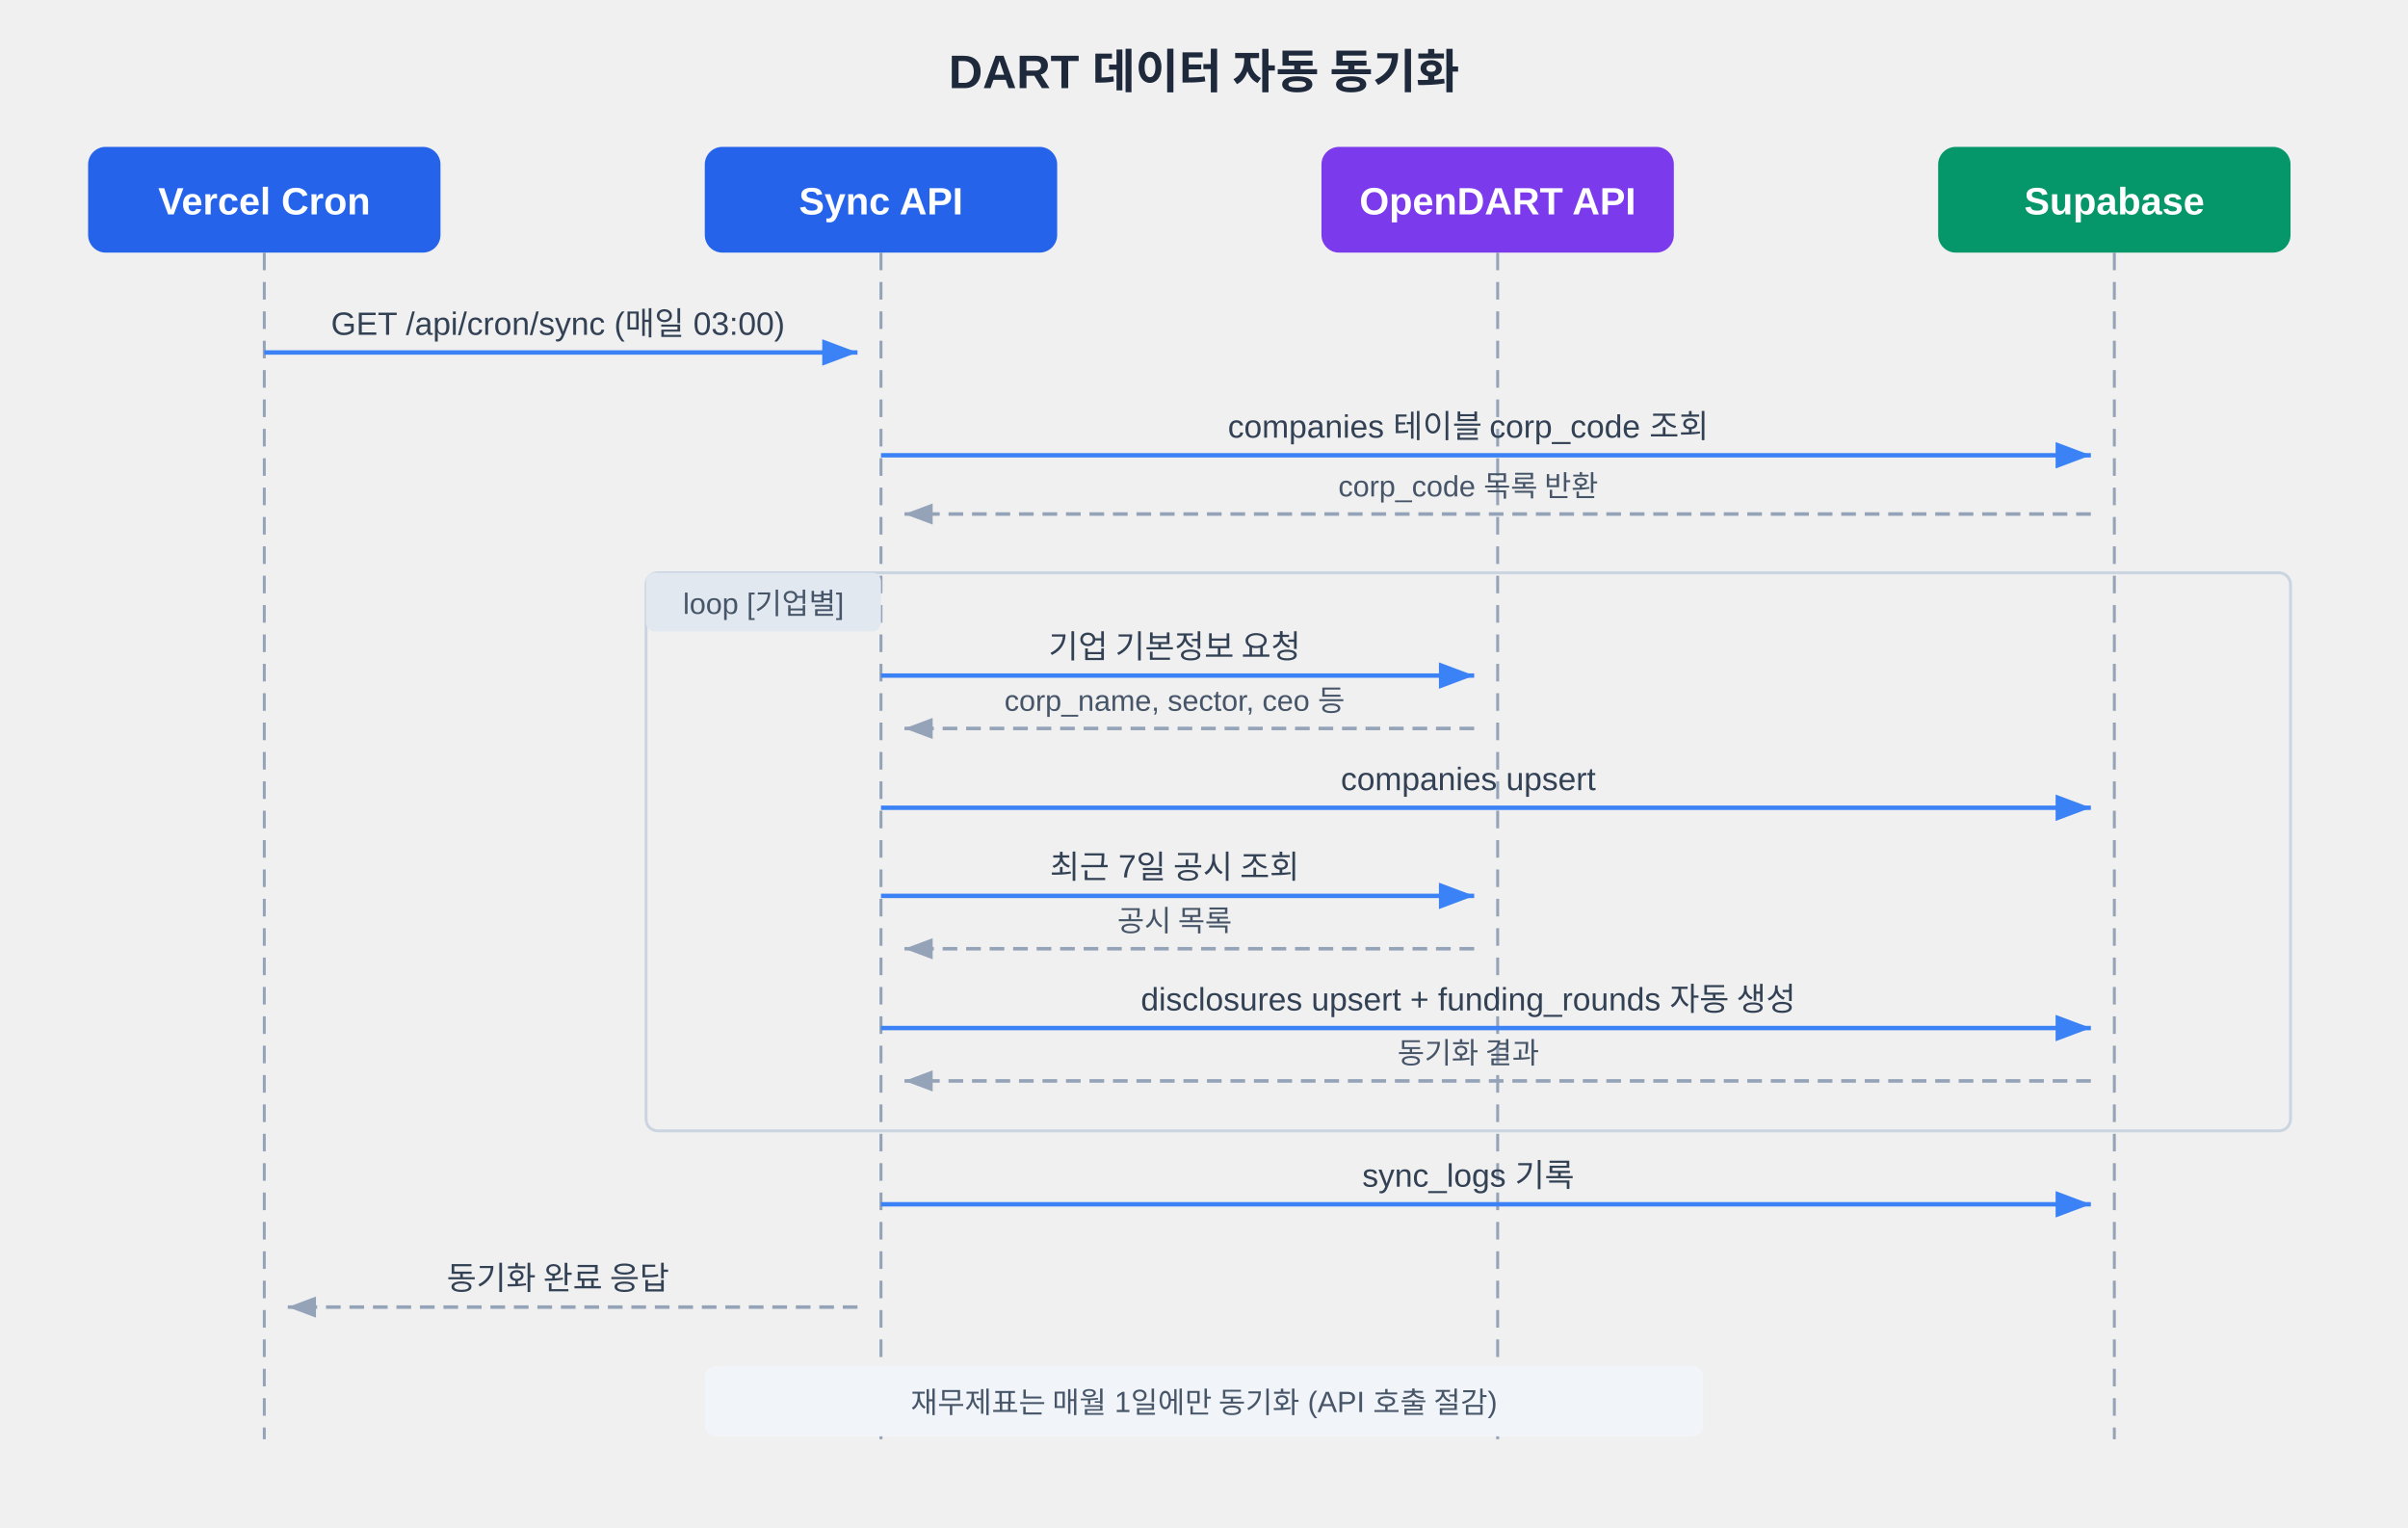
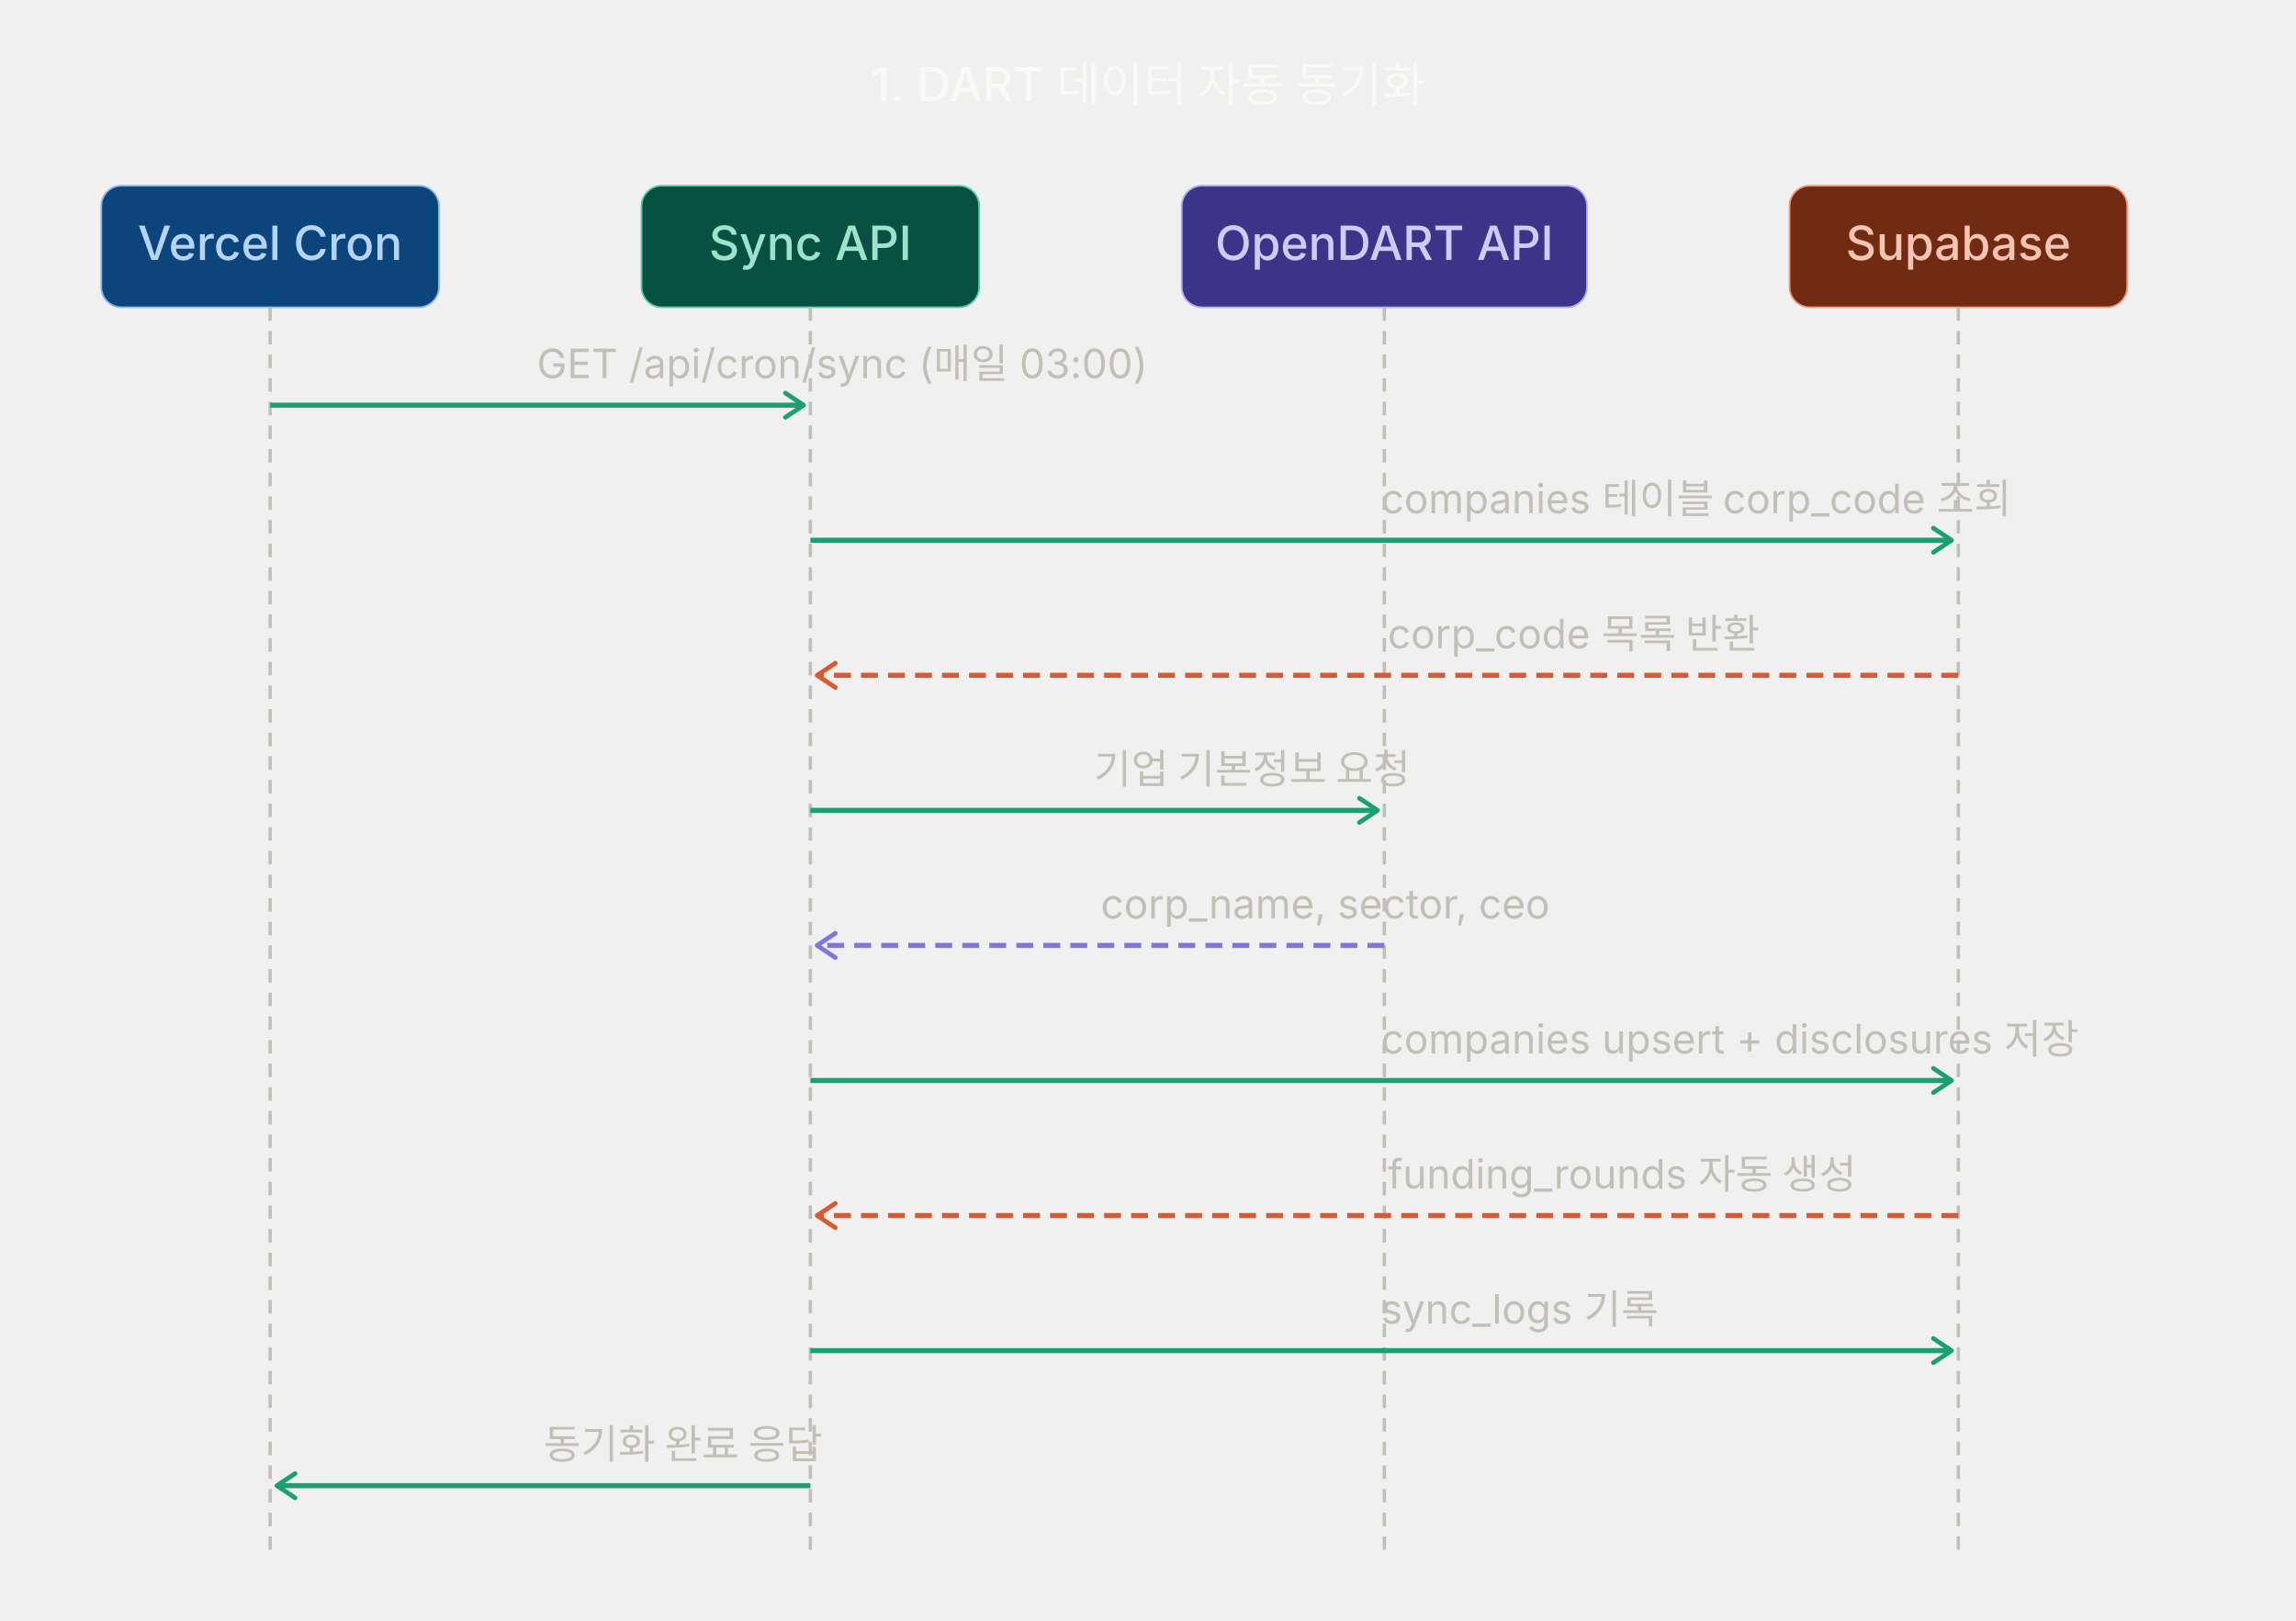
- <svg xmlns="http://www.w3.org/2000/svg" viewBox="0 0 820 520" font-family="'Segoe UI', Arial, sans-serif">
+ <svg xmlns="http://www.w3.org/2000/svg" width="100%" viewBox="0 0 680 480">
  <defs>
-     <style>
-       .title { font-size: 16px; font-weight: bold; fill: #1e293b; }
-       .actor { font-size: 13px; font-weight: 600; fill: #fff; }
-       .msg { font-size: 11px; fill: #334155; }
-       .note { font-size: 10px; fill: #475569; }
-       .lifeline { stroke: #94a3b8; stroke-width: 1; stroke-dasharray: 6,4; }
-       .arrow { stroke: #3b82f6; stroke-width: 1.5; fill: none; marker-end: url(#arrowhead); }
-       .arrow-return { stroke: #94a3b8; stroke-width: 1.2; fill: none; stroke-dasharray: 5,3; marker-end: url(#arrowhead-gray); }
-     </style>
-     <marker id="arrowhead" markerWidth="8" markerHeight="6" refX="8" refY="3" orient="auto">
-       <path d="M0,0 L8,3 L0,6 Z" fill="#3b82f6" />
-     </marker>
-     <marker id="arrowhead-gray" markerWidth="8" markerHeight="6" refX="8" refY="3" orient="auto">
-       <path d="M0,0 L8,3 L0,6 Z" fill="#94a3b8" />
+     <marker id="arrow" viewBox="0 0 10 10" refX="8" refY="5" markerWidth="6" markerHeight="6" orient="auto-start-reverse">
+       <path d="M2 1L8 5L2 9" fill="none" stroke="context-stroke" stroke-width="1.5" stroke-linecap="round" stroke-linejoin="round" />
    </marker>
  </defs>
-   <text x="410" y="30" text-anchor="middle" class="title">DART 데이터 자동 동기화</text>
-   <rect x="30" y="50" width="120" height="36" rx="6" fill="#2563eb" />
-   <text x="90" y="73" text-anchor="middle" class="actor">Vercel Cron</text>
-   <rect x="240" y="50" width="120" height="36" rx="6" fill="#2563eb" />
-   <text x="300" y="73" text-anchor="middle" class="actor">Sync API</text>
-   <rect x="450" y="50" width="120" height="36" rx="6" fill="#7c3aed" />
-   <text x="510" y="73" text-anchor="middle" class="actor">OpenDART API</text>
-   <rect x="660" y="50" width="120" height="36" rx="6" fill="#059669" />
-   <text x="720" y="73" text-anchor="middle" class="actor">Supabase</text>
-   <line x1="90" y1="86" x2="90" y2="490" class="lifeline" />
-   <line x1="300" y1="86" x2="300" y2="490" class="lifeline" />
-   <line x1="510" y1="86" x2="510" y2="490" class="lifeline" />
-   <line x1="720" y1="86" x2="720" y2="490" class="lifeline" />
-   <line x1="90" y1="120" x2="292" y2="120" class="arrow" />
-   <text x="190" y="114" text-anchor="middle" class="msg">GET /api/cron/sync (매일 03:00)</text>
-   <line x1="300" y1="155" x2="712" y2="155" class="arrow" />
-   <text x="500" y="149" text-anchor="middle" class="msg">companies 테이블 corp_code 조회</text>
-   <line x1="712" y1="175" x2="308" y2="175" class="arrow-return" />
-   <text x="500" y="169" text-anchor="middle" class="note">corp_code 목록 반환</text>
-   <rect x="220" y="195" width="560" height="190" rx="4" fill="none" stroke="#cbd5e1" stroke-width="1" />
-   <rect x="220" y="195" width="80" height="20" rx="3" fill="#e2e8f0" />
-   <text x="260" y="209" text-anchor="middle" class="note">loop [기업별]</text>
-   <line x1="300" y1="230" x2="502" y2="230" class="arrow" />
-   <text x="400" y="224" text-anchor="middle" class="msg">기업 기본정보 요청</text>
-   <line x1="502" y1="248" x2="308" y2="248" class="arrow-return" />
-   <text x="400" y="242" text-anchor="middle" class="note">corp_name, sector, ceo 등</text>
-   <line x1="300" y1="275" x2="712" y2="275" class="arrow" />
-   <text x="500" y="269" text-anchor="middle" class="msg">companies upsert</text>
-   <line x1="300" y1="305" x2="502" y2="305" class="arrow" />
-   <text x="400" y="299" text-anchor="middle" class="msg">최근 7일 공시 조회</text>
-   <line x1="502" y1="323" x2="308" y2="323" class="arrow-return" />
-   <text x="400" y="317" text-anchor="middle" class="note">공시 목록</text>
-   <line x1="300" y1="350" x2="712" y2="350" class="arrow" />
-   <text x="500" y="344" text-anchor="middle" class="msg">disclosures upsert + funding_rounds 자동 생성</text>
-   <line x1="712" y1="368" x2="308" y2="368" class="arrow-return" />
-   <text x="500" y="362" text-anchor="middle" class="note">동기화 결과</text>
-   <line x1="300" y1="410" x2="712" y2="410" class="arrow" />
-   <text x="500" y="404" text-anchor="middle" class="msg">sync_logs 기록</text>
-   <line x1="292" y1="445" x2="98" y2="445" class="arrow-return" />
-   <text x="190" y="439" text-anchor="middle" class="msg">동기화 완료 응답</text>
-   <rect x="240" y="465" width="340" height="24" rx="4" fill="#f1f5f9" />
-   <text x="410" y="481" text-anchor="middle" class="note">재무제표는 매월 1일에만 동기화 (API 호출 절감)</text>
+   <text x="340" y="30" text-anchor="middle" style="fill:rgb(250, 249, 245);stroke:none;font-family:&quot;Anthropic Sans&quot;, -apple-system, &quot;system-ui&quot;, &quot;Segoe UI&quot;, sans-serif;font-size:14px;font-weight:500">1. DART 데이터 자동 동기화</text>
+   <g>
+     <rect x="30" y="55" width="100" height="36" rx="6" stroke-width="0.5" style="fill:rgb(12, 68, 124);stroke:rgb(133, 183, 235)" />
+     <text x="80" y="77" text-anchor="middle" style="fill:rgb(181, 212, 244);stroke:none;font-family:&quot;Anthropic Sans&quot;, -apple-system, &quot;system-ui&quot;, &quot;Segoe UI&quot;, sans-serif;font-size:14px;font-weight:500">Vercel Cron</text>
+   </g>
+   <g>
+     <rect x="190" y="55" width="100" height="36" rx="6" stroke-width="0.5" style="fill:rgb(8, 80, 65);stroke:rgb(93, 202, 165)" />
+     <text x="240" y="77" text-anchor="middle" style="fill:rgb(159, 225, 203);stroke:none;font-family:&quot;Anthropic Sans&quot;, -apple-system, &quot;system-ui&quot;, &quot;Segoe UI&quot;, sans-serif;font-size:14px;font-weight:500">Sync API</text>
+   </g>
+   <g>
+     <rect x="350" y="55" width="120" height="36" rx="6" stroke-width="0.5" style="fill:rgb(60, 52, 137);stroke:rgb(175, 169, 236)" />
+     <text x="410" y="77" text-anchor="middle" style="fill:rgb(206, 203, 246);stroke:none;font-family:&quot;Anthropic Sans&quot;, -apple-system, &quot;system-ui&quot;, &quot;Segoe UI&quot;, sans-serif;font-size:14px;font-weight:500">OpenDART API</text>
+   </g>
+   <g>
+     <rect x="530" y="55" width="100" height="36" rx="6" stroke-width="0.5" style="fill:rgb(113, 43, 19);stroke:rgb(240, 153, 123)" />
+     <text x="580" y="77" text-anchor="middle" style="fill:rgb(245, 196, 179);stroke:none;font-family:&quot;Anthropic Sans&quot;, -apple-system, &quot;system-ui&quot;, &quot;Segoe UI&quot;, sans-serif;font-size:14px;font-weight:500">Supabase</text>
+   </g>
+   <line x1="80" y1="91" x2="80" y2="460" stroke-width="1" stroke-dasharray="4 3" style="stroke:rgb(194, 192, 182)" />
+   <line x1="240" y1="91" x2="240" y2="460" stroke-width="1" stroke-dasharray="4 3" style="stroke:rgb(194, 192, 182)" />
+   <line x1="410" y1="91" x2="410" y2="460" stroke-width="1" stroke-dasharray="4 3" style="stroke:rgb(194, 192, 182)" />
+   <line x1="580" y1="91" x2="580" y2="460" stroke-width="1" stroke-dasharray="4 3" style="stroke:rgb(194, 192, 182)" />
+   <line x1="80" y1="120" x2="238" y2="120" stroke="#1D9E75" stroke-width="1.5" marker-end="url(#arrow)" />
+   <text x="159" y="112" style="fill:rgb(194, 192, 182);stroke:none;font-family:&quot;Anthropic Sans&quot;, -apple-system, &quot;system-ui&quot;, &quot;Segoe UI&quot;, sans-serif;font-size:12px;font-weight:400">GET /api/cron/sync (매일 03:00)</text>
+   <line x1="240" y1="160" x2="578" y2="160" stroke="#1D9E75" stroke-width="1.5" marker-end="url(#arrow)" />
+   <text x="409" y="152" style="fill:rgb(194, 192, 182);stroke:none;font-family:&quot;Anthropic Sans&quot;, -apple-system, &quot;system-ui&quot;, &quot;Segoe UI&quot;, sans-serif;font-size:12px;font-weight:400">companies 테이블 corp_code 조회</text>
+   <line x1="580" y1="200" x2="242" y2="200" stroke="#D85A30" stroke-width="1.5" marker-end="url(#arrow)" stroke-dasharray="5 3" />
+   <text x="411" y="192" style="fill:rgb(194, 192, 182);stroke:none;font-family:&quot;Anthropic Sans&quot;, -apple-system, &quot;system-ui&quot;, &quot;Segoe UI&quot;, sans-serif;font-size:12px;font-weight:400">corp_code 목록 반환</text>
+   <line x1="240" y1="240" x2="408" y2="240" stroke="#1D9E75" stroke-width="1.5" marker-end="url(#arrow)" />
+   <text x="324" y="232" style="fill:rgb(194, 192, 182);stroke:none;font-family:&quot;Anthropic Sans&quot;, -apple-system, &quot;system-ui&quot;, &quot;Segoe UI&quot;, sans-serif;font-size:12px;font-weight:400">기업 기본정보 요청</text>
+   <line x1="410" y1="280" x2="242" y2="280" stroke="#7F77DD" stroke-width="1.5" marker-end="url(#arrow)" stroke-dasharray="5 3" />
+   <text x="326" y="272" style="fill:rgb(194, 192, 182);stroke:none;font-family:&quot;Anthropic Sans&quot;, -apple-system, &quot;system-ui&quot;, &quot;Segoe UI&quot;, sans-serif;font-size:12px;font-weight:400">corp_name, sector, ceo</text>
+   <line x1="240" y1="320" x2="578" y2="320" stroke="#1D9E75" stroke-width="1.5" marker-end="url(#arrow)" />
+   <text x="409" y="312" style="fill:rgb(194, 192, 182);stroke:none;font-family:&quot;Anthropic Sans&quot;, -apple-system, &quot;system-ui&quot;, &quot;Segoe UI&quot;, sans-serif;font-size:12px;font-weight:400">companies upsert + disclosures 저장</text>
+   <line x1="580" y1="360" x2="242" y2="360" stroke="#D85A30" stroke-width="1.5" marker-end="url(#arrow)" stroke-dasharray="5 3" />
+   <text x="411" y="352" style="fill:rgb(194, 192, 182);stroke:none;font-family:&quot;Anthropic Sans&quot;, -apple-system, &quot;system-ui&quot;, &quot;Segoe UI&quot;, sans-serif;font-size:12px;font-weight:400">funding_rounds 자동 생성</text>
+   <line x1="240" y1="400" x2="578" y2="400" stroke="#1D9E75" stroke-width="1.5" marker-end="url(#arrow)" />
+   <text x="409" y="392" style="fill:rgb(194, 192, 182);stroke:none;font-family:&quot;Anthropic Sans&quot;, -apple-system, &quot;system-ui&quot;, &quot;Segoe UI&quot;, sans-serif;font-size:12px;font-weight:400">sync_logs 기록</text>
+   <line x1="240" y1="440" x2="82" y2="440" stroke="#1D9E75" stroke-width="1.5" marker-end="url(#arrow)" />
+   <text x="161" y="432" style="fill:rgb(194, 192, 182);stroke:none;font-family:&quot;Anthropic Sans&quot;, -apple-system, &quot;system-ui&quot;, &quot;Segoe UI&quot;, sans-serif;font-size:12px;font-weight:400">동기화 완료 응답</text>
</svg>
